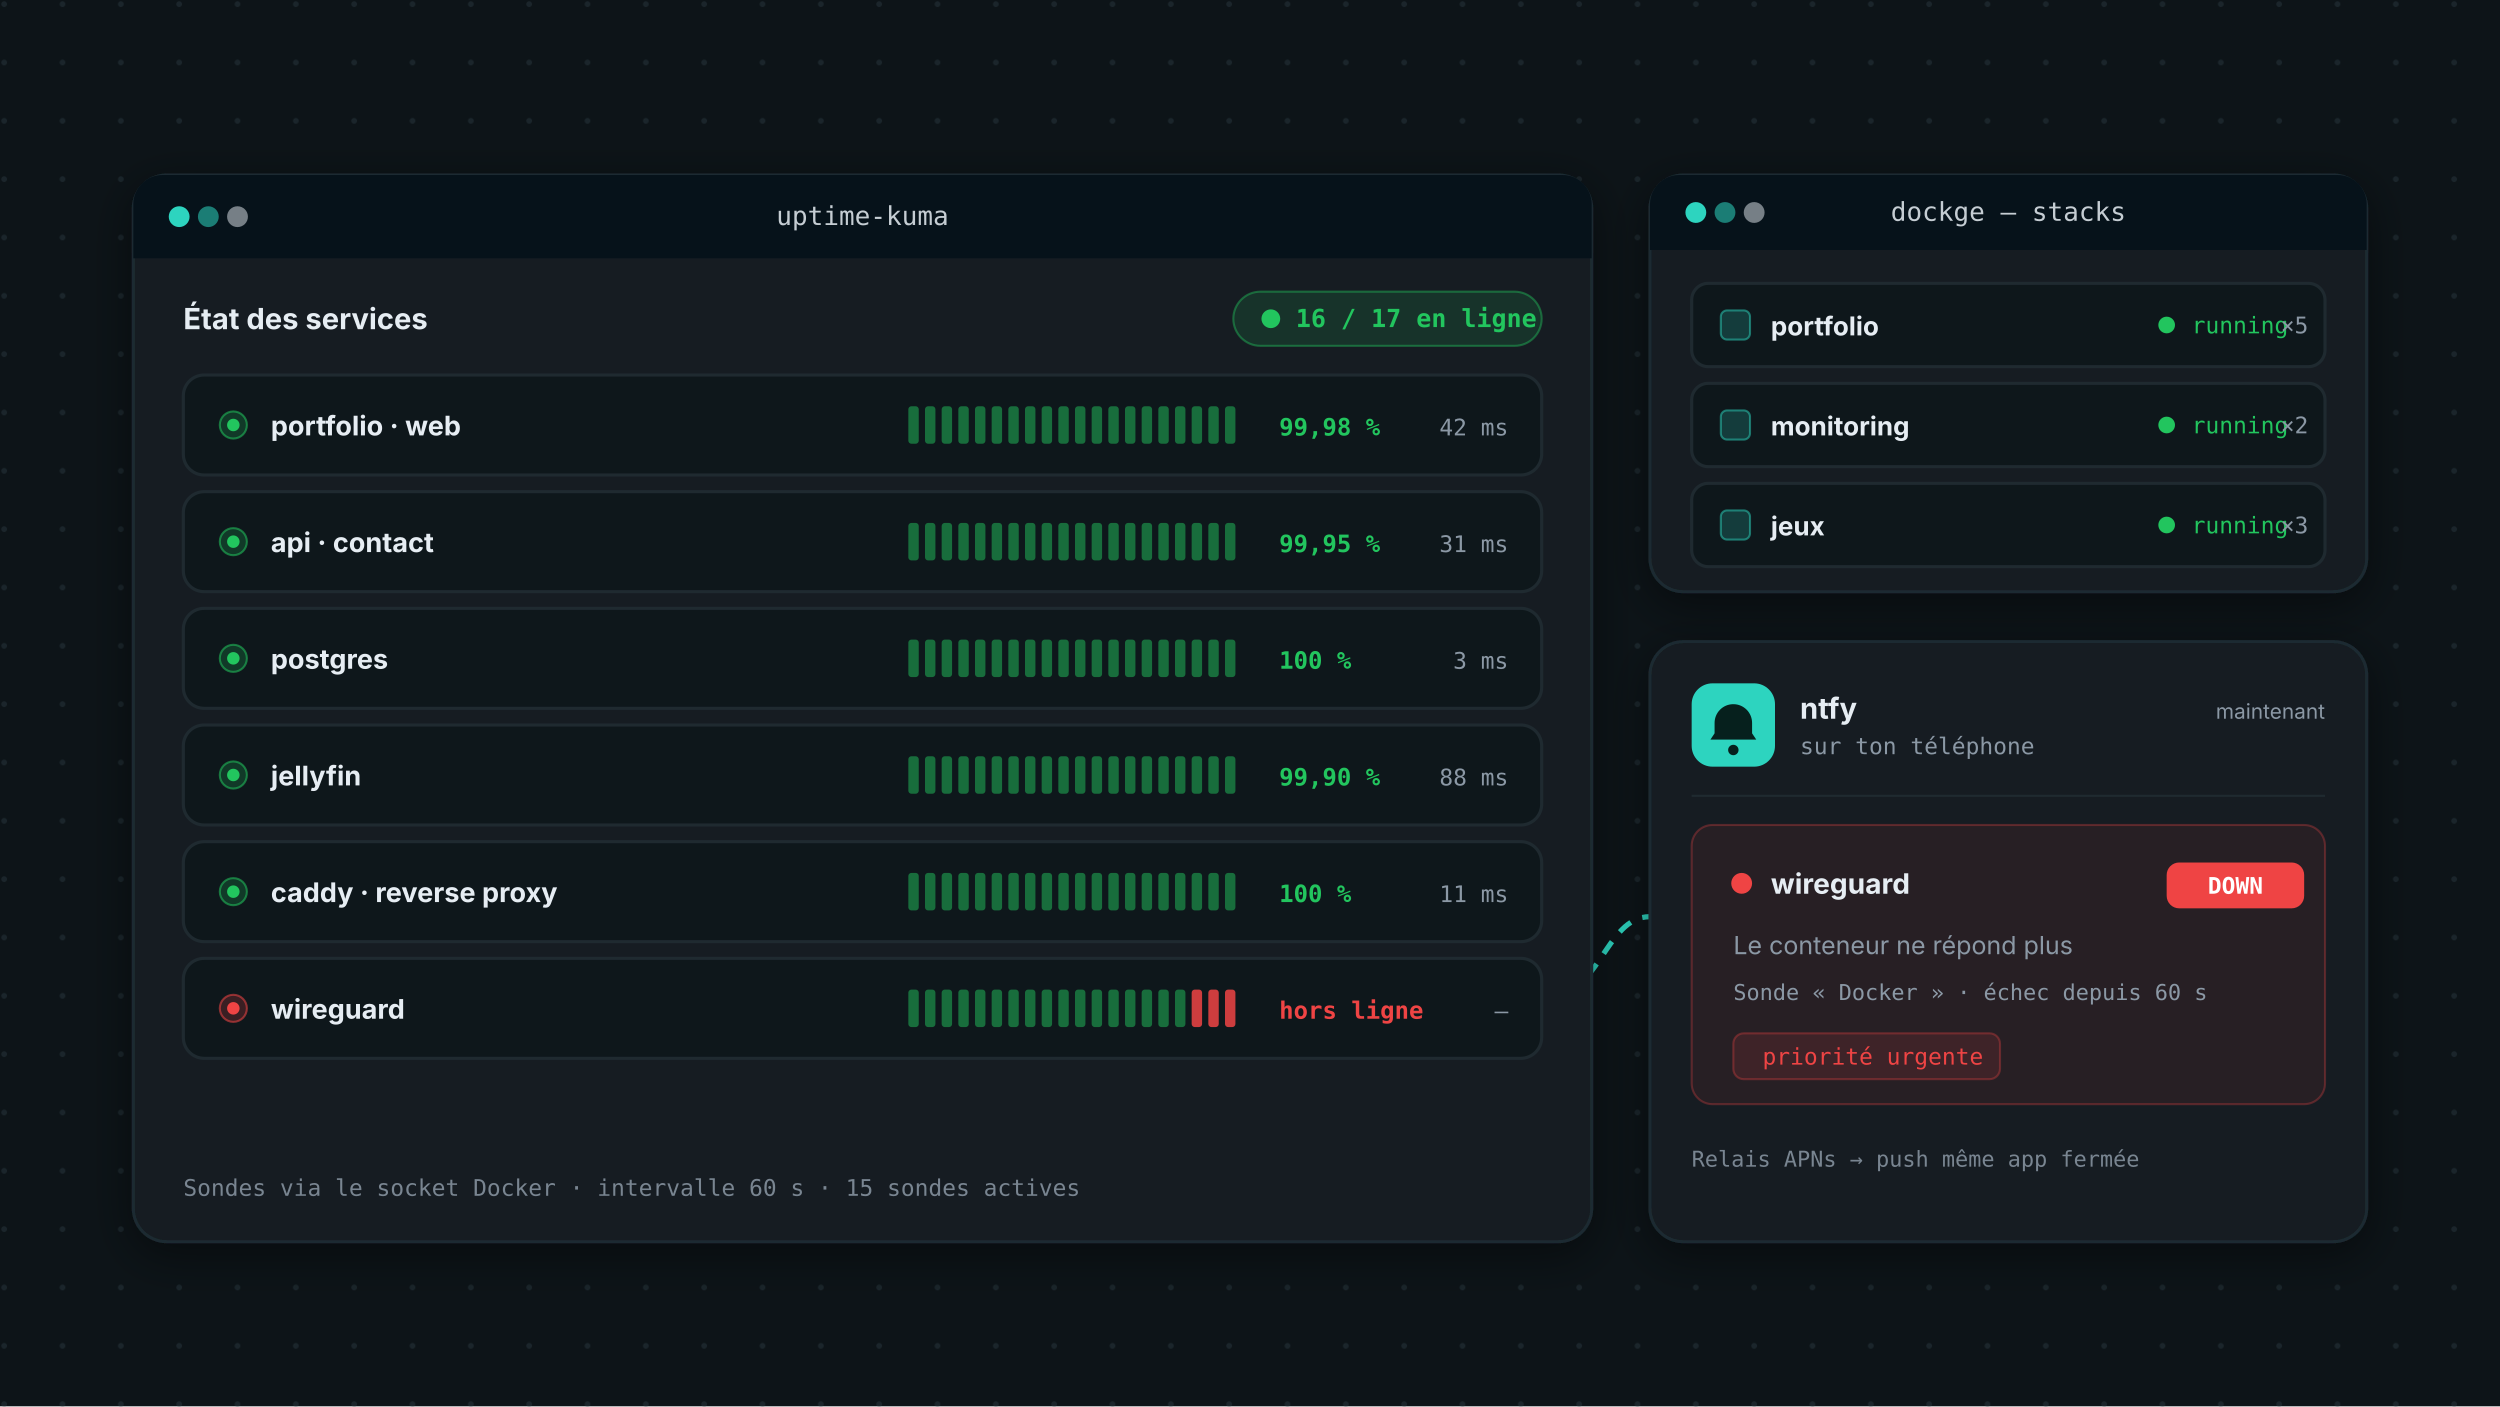
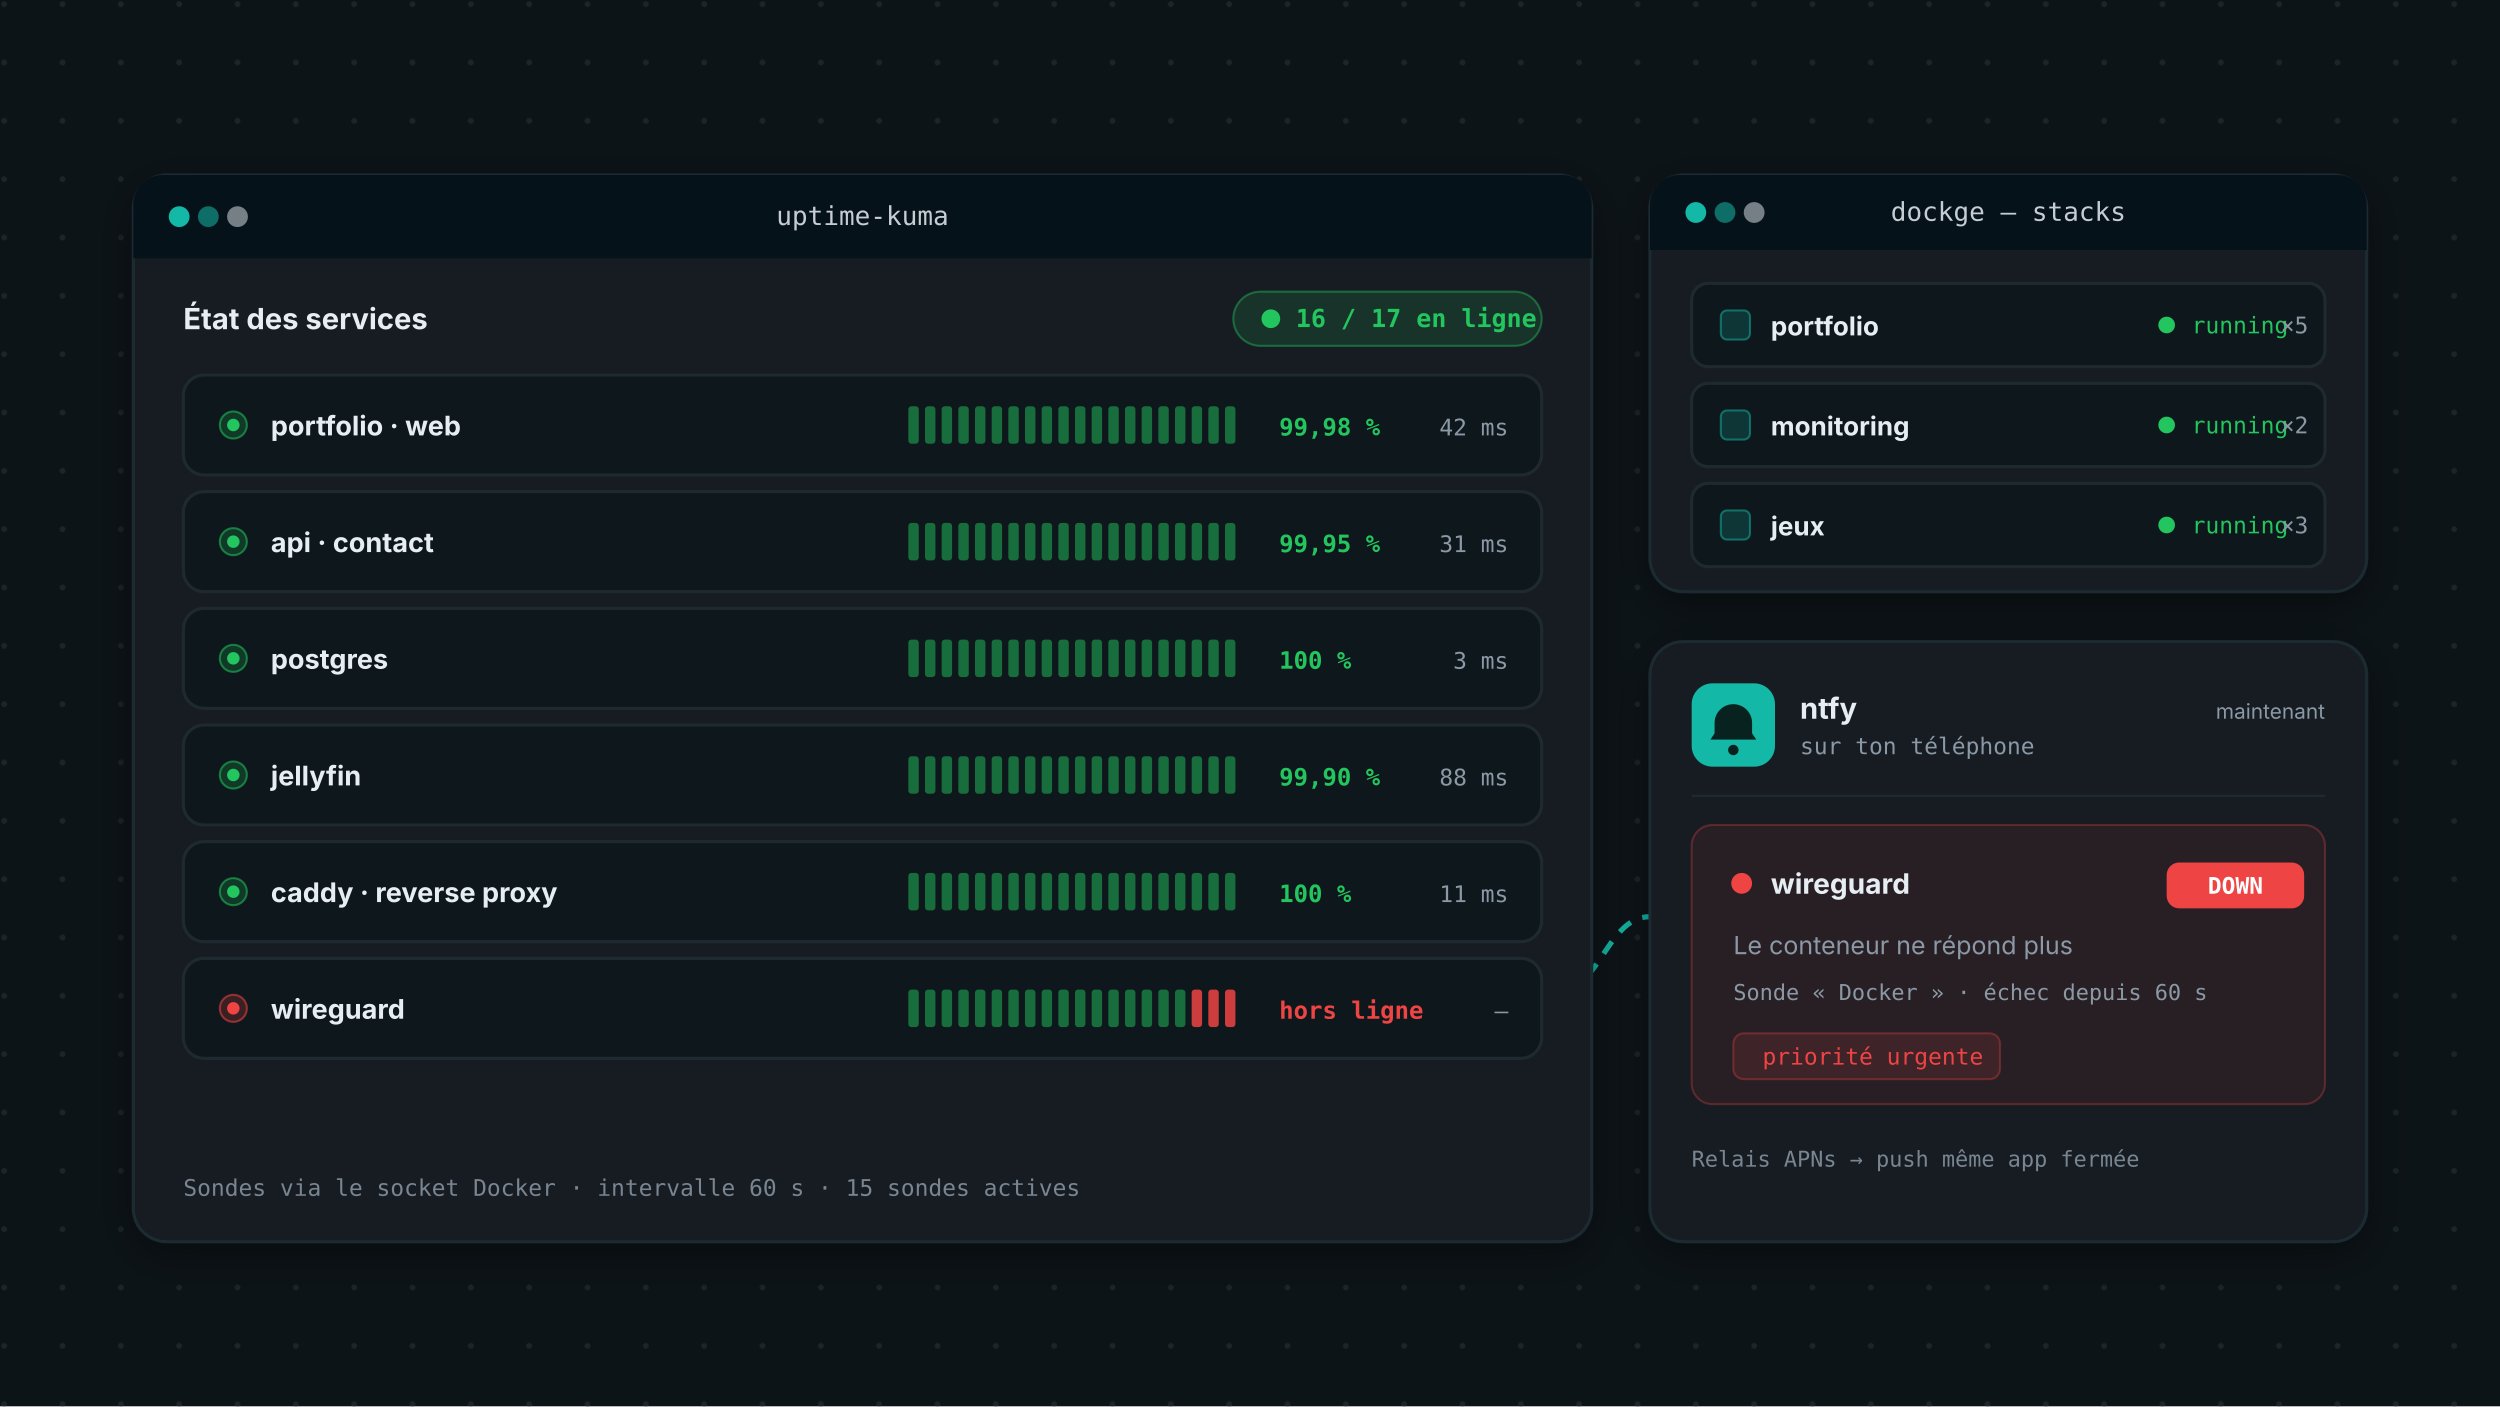
<svg xmlns="http://www.w3.org/2000/svg" width="1200" height="675" viewBox="0 0 1200 675" font-family="'Inter', system-ui, -apple-system, 'Segoe UI', Arial, sans-serif">
  <defs>
    <pattern id="monitoring-dark-fr-dots" width="28" height="28" patternUnits="userSpaceOnUse">
      <circle cx="2" cy="2" r="1.4" fill="#1f2a30" fill-opacity="0.8" />
    </pattern>
    <filter id="monitoring-dark-fr-sh" x="-20%" y="-20%" width="140%" height="160%">
      <feDropShadow dx="0" dy="6" stdDeviation="11" flood-color="#000000" flood-opacity="0.45" />
    </filter>
  </defs>
  <rect width="1200" height="675" fill="#0d1418" />
  <rect width="1200" height="675" fill="url(#monitoring-dark-fr-dots)" />
-   <path d="M740 480 C 768 480, 770 440, 792 440" stroke="#2dd4bf" stroke-width="2.5" stroke-dasharray="7 6" fill="none" />
+   <path d="M740 480 C 768 480, 770 440, 792 440" stroke="#14b8a6" stroke-width="2.5" stroke-dasharray="7 6" fill="none" />
  <g filter="url(#monitoring-dark-fr-sh)">
    <rect x="64" y="84" width="700" height="512" rx="16" fill="#121c20" stroke="#1f2a30" stroke-width="1.5" />
  </g>
  <path d="M64 98 a14 14 0 0 1 14 -14 h672 a14 14 0 0 1 14 14 v26 h-700 z" fill="#06121a" />
-   <circle cx="86" cy="104" r="5" fill="#2dd4bf" />
-   <circle cx="100" cy="104" r="5" fill="#2dd4bf" fill-opacity="0.55" />
+   <circle cx="86" cy="104" r="5" fill="#14b8a6" />
+   <circle cx="100" cy="104" r="5" fill="#14b8a6" fill-opacity="0.55" />
  <circle cx="114" cy="104" r="5" fill="#e6edf3" fill-opacity="0.5" />
  <text x="414" y="108" font-size="12.5" fill="#e6edf3" fill-opacity="0.85" font-weight="normal" font-family="'JetBrains Mono', ui-monospace, SFMono-Regular, Menlo, Consolas, monospace" text-anchor="middle">uptime-kuma</text>
  <text x="88" y="158" font-size="14" fill="#e6edf3" font-weight="bold" font-family="'Inter', system-ui, -apple-system, 'Segoe UI', Arial, sans-serif">État des services</text>
  <rect x="592" y="140" width="148" height="26" rx="13" fill="#22c55e" fill-opacity="0.14" stroke="#22c55e" stroke-opacity="0.42" />
  <circle cx="610" cy="153" r="4.5" fill="#22c55e" />
  <text x="622" y="157" font-size="12" fill="#22c55e" font-weight="bold" font-family="'JetBrains Mono', ui-monospace, SFMono-Regular, Menlo, Consolas, monospace">16 / 17 en ligne</text>
  <g>
    <rect x="88" y="180" width="652" height="48" rx="10" fill="#0e171b" stroke="#1f2a30" stroke-width="1.5" />
  </g>
  <circle cx="112" cy="204" r="6.5" fill="#22c55e" fill-opacity="0.2" stroke="#22c55e" stroke-opacity="0.55" />
  <circle cx="112" cy="204" r="3" fill="#22c55e" />
  <text x="130" y="209" font-size="13" fill="#e6edf3" font-weight="bold" font-family="'Inter', system-ui, -apple-system, 'Segoe UI', Arial, sans-serif">portfolio · web</text>
  <rect x="436" y="195" width="5" height="18" rx="1.5" fill="#22c55e" fill-opacity="0.5" />
  <rect x="444" y="195" width="5" height="18" rx="1.5" fill="#22c55e" fill-opacity="0.5" />
  <rect x="452" y="195" width="5" height="18" rx="1.5" fill="#22c55e" fill-opacity="0.5" />
  <rect x="460" y="195" width="5" height="18" rx="1.5" fill="#22c55e" fill-opacity="0.5" />
  <rect x="468" y="195" width="5" height="18" rx="1.5" fill="#22c55e" fill-opacity="0.5" />
  <rect x="476" y="195" width="5" height="18" rx="1.5" fill="#22c55e" fill-opacity="0.5" />
  <rect x="484" y="195" width="5" height="18" rx="1.5" fill="#22c55e" fill-opacity="0.5" />
  <rect x="492" y="195" width="5" height="18" rx="1.5" fill="#22c55e" fill-opacity="0.5" />
  <rect x="500" y="195" width="5" height="18" rx="1.5" fill="#22c55e" fill-opacity="0.5" />
  <rect x="508" y="195" width="5" height="18" rx="1.5" fill="#22c55e" fill-opacity="0.5" />
  <rect x="516" y="195" width="5" height="18" rx="1.5" fill="#22c55e" fill-opacity="0.5" />
  <rect x="524" y="195" width="5" height="18" rx="1.5" fill="#22c55e" fill-opacity="0.5" />
  <rect x="532" y="195" width="5" height="18" rx="1.5" fill="#22c55e" fill-opacity="0.5" />
  <rect x="540" y="195" width="5" height="18" rx="1.5" fill="#22c55e" fill-opacity="0.5" />
  <rect x="548" y="195" width="5" height="18" rx="1.5" fill="#22c55e" fill-opacity="0.5" />
  <rect x="556" y="195" width="5" height="18" rx="1.5" fill="#22c55e" fill-opacity="0.5" />
  <rect x="564" y="195" width="5" height="18" rx="1.5" fill="#22c55e" fill-opacity="0.5" />
  <rect x="572" y="195" width="5" height="18" rx="1.5" fill="#22c55e" fill-opacity="0.5" />
  <rect x="580" y="195" width="5" height="18" rx="1.5" fill="#22c55e" fill-opacity="0.5" />
  <rect x="588" y="195" width="5" height="18" rx="1.5" fill="#22c55e" fill-opacity="0.5" />
  <text x="614" y="209" font-size="11.5" fill="#22c55e" font-weight="bold" font-family="'JetBrains Mono', ui-monospace, SFMono-Regular, Menlo, Consolas, monospace">99,98 %</text>
  <text x="724" y="209" font-size="11" fill="#8b98a5" font-weight="normal" font-family="'JetBrains Mono', ui-monospace, SFMono-Regular, Menlo, Consolas, monospace" text-anchor="end">42 ms</text>
  <g>
    <rect x="88" y="236" width="652" height="48" rx="10" fill="#0e171b" stroke="#1f2a30" stroke-width="1.5" />
  </g>
  <circle cx="112" cy="260" r="6.5" fill="#22c55e" fill-opacity="0.2" stroke="#22c55e" stroke-opacity="0.55" />
  <circle cx="112" cy="260" r="3" fill="#22c55e" />
  <text x="130" y="265" font-size="13" fill="#e6edf3" font-weight="bold" font-family="'Inter', system-ui, -apple-system, 'Segoe UI', Arial, sans-serif">api · contact</text>
  <rect x="436" y="251" width="5" height="18" rx="1.5" fill="#22c55e" fill-opacity="0.5" />
  <rect x="444" y="251" width="5" height="18" rx="1.5" fill="#22c55e" fill-opacity="0.5" />
  <rect x="452" y="251" width="5" height="18" rx="1.5" fill="#22c55e" fill-opacity="0.5" />
  <rect x="460" y="251" width="5" height="18" rx="1.5" fill="#22c55e" fill-opacity="0.5" />
  <rect x="468" y="251" width="5" height="18" rx="1.5" fill="#22c55e" fill-opacity="0.5" />
  <rect x="476" y="251" width="5" height="18" rx="1.5" fill="#22c55e" fill-opacity="0.5" />
  <rect x="484" y="251" width="5" height="18" rx="1.5" fill="#22c55e" fill-opacity="0.5" />
  <rect x="492" y="251" width="5" height="18" rx="1.5" fill="#22c55e" fill-opacity="0.5" />
  <rect x="500" y="251" width="5" height="18" rx="1.5" fill="#22c55e" fill-opacity="0.5" />
  <rect x="508" y="251" width="5" height="18" rx="1.5" fill="#22c55e" fill-opacity="0.5" />
  <rect x="516" y="251" width="5" height="18" rx="1.5" fill="#22c55e" fill-opacity="0.5" />
  <rect x="524" y="251" width="5" height="18" rx="1.5" fill="#22c55e" fill-opacity="0.5" />
  <rect x="532" y="251" width="5" height="18" rx="1.5" fill="#22c55e" fill-opacity="0.5" />
  <rect x="540" y="251" width="5" height="18" rx="1.5" fill="#22c55e" fill-opacity="0.5" />
  <rect x="548" y="251" width="5" height="18" rx="1.5" fill="#22c55e" fill-opacity="0.5" />
  <rect x="556" y="251" width="5" height="18" rx="1.5" fill="#22c55e" fill-opacity="0.5" />
  <rect x="564" y="251" width="5" height="18" rx="1.5" fill="#22c55e" fill-opacity="0.5" />
  <rect x="572" y="251" width="5" height="18" rx="1.5" fill="#22c55e" fill-opacity="0.5" />
  <rect x="580" y="251" width="5" height="18" rx="1.5" fill="#22c55e" fill-opacity="0.5" />
  <rect x="588" y="251" width="5" height="18" rx="1.5" fill="#22c55e" fill-opacity="0.5" />
  <text x="614" y="265" font-size="11.5" fill="#22c55e" font-weight="bold" font-family="'JetBrains Mono', ui-monospace, SFMono-Regular, Menlo, Consolas, monospace">99,95 %</text>
  <text x="724" y="265" font-size="11" fill="#8b98a5" font-weight="normal" font-family="'JetBrains Mono', ui-monospace, SFMono-Regular, Menlo, Consolas, monospace" text-anchor="end">31 ms</text>
  <g>
    <rect x="88" y="292" width="652" height="48" rx="10" fill="#0e171b" stroke="#1f2a30" stroke-width="1.5" />
  </g>
  <circle cx="112" cy="316" r="6.5" fill="#22c55e" fill-opacity="0.2" stroke="#22c55e" stroke-opacity="0.55" />
  <circle cx="112" cy="316" r="3" fill="#22c55e" />
  <text x="130" y="321" font-size="13" fill="#e6edf3" font-weight="bold" font-family="'Inter', system-ui, -apple-system, 'Segoe UI', Arial, sans-serif">postgres</text>
  <rect x="436" y="307" width="5" height="18" rx="1.5" fill="#22c55e" fill-opacity="0.5" />
  <rect x="444" y="307" width="5" height="18" rx="1.5" fill="#22c55e" fill-opacity="0.5" />
  <rect x="452" y="307" width="5" height="18" rx="1.5" fill="#22c55e" fill-opacity="0.5" />
  <rect x="460" y="307" width="5" height="18" rx="1.5" fill="#22c55e" fill-opacity="0.5" />
  <rect x="468" y="307" width="5" height="18" rx="1.5" fill="#22c55e" fill-opacity="0.5" />
  <rect x="476" y="307" width="5" height="18" rx="1.5" fill="#22c55e" fill-opacity="0.5" />
  <rect x="484" y="307" width="5" height="18" rx="1.5" fill="#22c55e" fill-opacity="0.5" />
  <rect x="492" y="307" width="5" height="18" rx="1.5" fill="#22c55e" fill-opacity="0.5" />
  <rect x="500" y="307" width="5" height="18" rx="1.5" fill="#22c55e" fill-opacity="0.5" />
  <rect x="508" y="307" width="5" height="18" rx="1.5" fill="#22c55e" fill-opacity="0.5" />
  <rect x="516" y="307" width="5" height="18" rx="1.5" fill="#22c55e" fill-opacity="0.5" />
  <rect x="524" y="307" width="5" height="18" rx="1.5" fill="#22c55e" fill-opacity="0.5" />
  <rect x="532" y="307" width="5" height="18" rx="1.5" fill="#22c55e" fill-opacity="0.5" />
  <rect x="540" y="307" width="5" height="18" rx="1.5" fill="#22c55e" fill-opacity="0.5" />
  <rect x="548" y="307" width="5" height="18" rx="1.5" fill="#22c55e" fill-opacity="0.5" />
  <rect x="556" y="307" width="5" height="18" rx="1.5" fill="#22c55e" fill-opacity="0.5" />
  <rect x="564" y="307" width="5" height="18" rx="1.5" fill="#22c55e" fill-opacity="0.5" />
  <rect x="572" y="307" width="5" height="18" rx="1.5" fill="#22c55e" fill-opacity="0.5" />
  <rect x="580" y="307" width="5" height="18" rx="1.5" fill="#22c55e" fill-opacity="0.5" />
  <rect x="588" y="307" width="5" height="18" rx="1.5" fill="#22c55e" fill-opacity="0.5" />
  <text x="614" y="321" font-size="11.5" fill="#22c55e" font-weight="bold" font-family="'JetBrains Mono', ui-monospace, SFMono-Regular, Menlo, Consolas, monospace">100 %</text>
  <text x="724" y="321" font-size="11" fill="#8b98a5" font-weight="normal" font-family="'JetBrains Mono', ui-monospace, SFMono-Regular, Menlo, Consolas, monospace" text-anchor="end">3 ms</text>
  <g>
    <rect x="88" y="348" width="652" height="48" rx="10" fill="#0e171b" stroke="#1f2a30" stroke-width="1.5" />
  </g>
  <circle cx="112" cy="372" r="6.5" fill="#22c55e" fill-opacity="0.2" stroke="#22c55e" stroke-opacity="0.55" />
  <circle cx="112" cy="372" r="3" fill="#22c55e" />
  <text x="130" y="377" font-size="13" fill="#e6edf3" font-weight="bold" font-family="'Inter', system-ui, -apple-system, 'Segoe UI', Arial, sans-serif">jellyfin</text>
  <rect x="436" y="363" width="5" height="18" rx="1.5" fill="#22c55e" fill-opacity="0.5" />
  <rect x="444" y="363" width="5" height="18" rx="1.5" fill="#22c55e" fill-opacity="0.5" />
  <rect x="452" y="363" width="5" height="18" rx="1.5" fill="#22c55e" fill-opacity="0.5" />
  <rect x="460" y="363" width="5" height="18" rx="1.5" fill="#22c55e" fill-opacity="0.5" />
  <rect x="468" y="363" width="5" height="18" rx="1.5" fill="#22c55e" fill-opacity="0.5" />
  <rect x="476" y="363" width="5" height="18" rx="1.5" fill="#22c55e" fill-opacity="0.5" />
  <rect x="484" y="363" width="5" height="18" rx="1.5" fill="#22c55e" fill-opacity="0.5" />
  <rect x="492" y="363" width="5" height="18" rx="1.5" fill="#22c55e" fill-opacity="0.5" />
  <rect x="500" y="363" width="5" height="18" rx="1.5" fill="#22c55e" fill-opacity="0.5" />
  <rect x="508" y="363" width="5" height="18" rx="1.5" fill="#22c55e" fill-opacity="0.5" />
  <rect x="516" y="363" width="5" height="18" rx="1.5" fill="#22c55e" fill-opacity="0.5" />
  <rect x="524" y="363" width="5" height="18" rx="1.5" fill="#22c55e" fill-opacity="0.5" />
  <rect x="532" y="363" width="5" height="18" rx="1.5" fill="#22c55e" fill-opacity="0.5" />
  <rect x="540" y="363" width="5" height="18" rx="1.5" fill="#22c55e" fill-opacity="0.5" />
  <rect x="548" y="363" width="5" height="18" rx="1.5" fill="#22c55e" fill-opacity="0.5" />
  <rect x="556" y="363" width="5" height="18" rx="1.5" fill="#22c55e" fill-opacity="0.5" />
  <rect x="564" y="363" width="5" height="18" rx="1.5" fill="#22c55e" fill-opacity="0.5" />
  <rect x="572" y="363" width="5" height="18" rx="1.5" fill="#22c55e" fill-opacity="0.5" />
  <rect x="580" y="363" width="5" height="18" rx="1.5" fill="#22c55e" fill-opacity="0.5" />
  <rect x="588" y="363" width="5" height="18" rx="1.5" fill="#22c55e" fill-opacity="0.5" />
  <text x="614" y="377" font-size="11.5" fill="#22c55e" font-weight="bold" font-family="'JetBrains Mono', ui-monospace, SFMono-Regular, Menlo, Consolas, monospace">99,90 %</text>
  <text x="724" y="377" font-size="11" fill="#8b98a5" font-weight="normal" font-family="'JetBrains Mono', ui-monospace, SFMono-Regular, Menlo, Consolas, monospace" text-anchor="end">88 ms</text>
  <g>
    <rect x="88" y="404" width="652" height="48" rx="10" fill="#0e171b" stroke="#1f2a30" stroke-width="1.5" />
  </g>
  <circle cx="112" cy="428" r="6.5" fill="#22c55e" fill-opacity="0.2" stroke="#22c55e" stroke-opacity="0.55" />
  <circle cx="112" cy="428" r="3" fill="#22c55e" />
  <text x="130" y="433" font-size="13" fill="#e6edf3" font-weight="bold" font-family="'Inter', system-ui, -apple-system, 'Segoe UI', Arial, sans-serif">caddy · reverse proxy</text>
  <rect x="436" y="419" width="5" height="18" rx="1.5" fill="#22c55e" fill-opacity="0.5" />
  <rect x="444" y="419" width="5" height="18" rx="1.5" fill="#22c55e" fill-opacity="0.5" />
  <rect x="452" y="419" width="5" height="18" rx="1.5" fill="#22c55e" fill-opacity="0.5" />
  <rect x="460" y="419" width="5" height="18" rx="1.5" fill="#22c55e" fill-opacity="0.5" />
  <rect x="468" y="419" width="5" height="18" rx="1.5" fill="#22c55e" fill-opacity="0.5" />
  <rect x="476" y="419" width="5" height="18" rx="1.5" fill="#22c55e" fill-opacity="0.5" />
  <rect x="484" y="419" width="5" height="18" rx="1.5" fill="#22c55e" fill-opacity="0.5" />
  <rect x="492" y="419" width="5" height="18" rx="1.5" fill="#22c55e" fill-opacity="0.5" />
  <rect x="500" y="419" width="5" height="18" rx="1.5" fill="#22c55e" fill-opacity="0.5" />
  <rect x="508" y="419" width="5" height="18" rx="1.5" fill="#22c55e" fill-opacity="0.5" />
  <rect x="516" y="419" width="5" height="18" rx="1.5" fill="#22c55e" fill-opacity="0.5" />
  <rect x="524" y="419" width="5" height="18" rx="1.5" fill="#22c55e" fill-opacity="0.5" />
  <rect x="532" y="419" width="5" height="18" rx="1.5" fill="#22c55e" fill-opacity="0.5" />
  <rect x="540" y="419" width="5" height="18" rx="1.5" fill="#22c55e" fill-opacity="0.5" />
  <rect x="548" y="419" width="5" height="18" rx="1.5" fill="#22c55e" fill-opacity="0.5" />
  <rect x="556" y="419" width="5" height="18" rx="1.5" fill="#22c55e" fill-opacity="0.5" />
  <rect x="564" y="419" width="5" height="18" rx="1.5" fill="#22c55e" fill-opacity="0.5" />
  <rect x="572" y="419" width="5" height="18" rx="1.5" fill="#22c55e" fill-opacity="0.5" />
  <rect x="580" y="419" width="5" height="18" rx="1.5" fill="#22c55e" fill-opacity="0.5" />
  <rect x="588" y="419" width="5" height="18" rx="1.5" fill="#22c55e" fill-opacity="0.5" />
  <text x="614" y="433" font-size="11.5" fill="#22c55e" font-weight="bold" font-family="'JetBrains Mono', ui-monospace, SFMono-Regular, Menlo, Consolas, monospace">100 %</text>
  <text x="724" y="433" font-size="11" fill="#8b98a5" font-weight="normal" font-family="'JetBrains Mono', ui-monospace, SFMono-Regular, Menlo, Consolas, monospace" text-anchor="end">11 ms</text>
  <g>
    <rect x="88" y="460" width="652" height="48" rx="10" fill="#0e171b" stroke="#1f2a30" stroke-width="1.5" />
  </g>
  <circle cx="112" cy="484" r="6.5" fill="#ef4444" fill-opacity="0.2" stroke="#ef4444" stroke-opacity="0.55" />
  <circle cx="112" cy="484" r="3" fill="#ef4444" />
  <text x="130" y="489" font-size="13" fill="#e6edf3" font-weight="bold" font-family="'Inter', system-ui, -apple-system, 'Segoe UI', Arial, sans-serif">wireguard</text>
  <rect x="436" y="475" width="5" height="18" rx="1.5" fill="#22c55e" fill-opacity="0.5" />
  <rect x="444" y="475" width="5" height="18" rx="1.5" fill="#22c55e" fill-opacity="0.5" />
  <rect x="452" y="475" width="5" height="18" rx="1.5" fill="#22c55e" fill-opacity="0.5" />
  <rect x="460" y="475" width="5" height="18" rx="1.5" fill="#22c55e" fill-opacity="0.5" />
  <rect x="468" y="475" width="5" height="18" rx="1.5" fill="#22c55e" fill-opacity="0.5" />
  <rect x="476" y="475" width="5" height="18" rx="1.5" fill="#22c55e" fill-opacity="0.5" />
  <rect x="484" y="475" width="5" height="18" rx="1.5" fill="#22c55e" fill-opacity="0.5" />
  <rect x="492" y="475" width="5" height="18" rx="1.5" fill="#22c55e" fill-opacity="0.5" />
  <rect x="500" y="475" width="5" height="18" rx="1.5" fill="#22c55e" fill-opacity="0.5" />
  <rect x="508" y="475" width="5" height="18" rx="1.5" fill="#22c55e" fill-opacity="0.5" />
  <rect x="516" y="475" width="5" height="18" rx="1.5" fill="#22c55e" fill-opacity="0.5" />
  <rect x="524" y="475" width="5" height="18" rx="1.5" fill="#22c55e" fill-opacity="0.5" />
  <rect x="532" y="475" width="5" height="18" rx="1.5" fill="#22c55e" fill-opacity="0.5" />
  <rect x="540" y="475" width="5" height="18" rx="1.5" fill="#22c55e" fill-opacity="0.5" />
  <rect x="548" y="475" width="5" height="18" rx="1.5" fill="#22c55e" fill-opacity="0.5" />
  <rect x="556" y="475" width="5" height="18" rx="1.5" fill="#22c55e" fill-opacity="0.5" />
  <rect x="564" y="475" width="5" height="18" rx="1.5" fill="#22c55e" fill-opacity="0.5" />
  <rect x="572" y="475" width="5" height="18" rx="1.5" fill="#ef4444" fill-opacity="0.85" />
  <rect x="580" y="475" width="5" height="18" rx="1.5" fill="#ef4444" fill-opacity="0.85" />
  <rect x="588" y="475" width="5" height="18" rx="1.5" fill="#ef4444" fill-opacity="0.85" />
  <text x="614" y="489" font-size="11.5" fill="#ef4444" font-weight="bold" font-family="'JetBrains Mono', ui-monospace, SFMono-Regular, Menlo, Consolas, monospace">hors ligne</text>
  <text x="724" y="489" font-size="11" fill="#8b98a5" font-weight="normal" font-family="'JetBrains Mono', ui-monospace, SFMono-Regular, Menlo, Consolas, monospace" text-anchor="end">—</text>
  <text x="88" y="574" font-size="11" fill="#8b98a5" fill-opacity="0.85" font-weight="normal" font-family="'JetBrains Mono', ui-monospace, SFMono-Regular, Menlo, Consolas, monospace">Sondes via le socket Docker · intervalle 60 s · 15 sondes actives</text>
  <g filter="url(#monitoring-dark-fr-sh)">
    <rect x="792" y="84" width="344" height="200" rx="16" fill="#121c20" stroke="#1f2a30" stroke-width="1.5" />
  </g>
  <path d="M792 98 a14 14 0 0 1 14 -14 h316 a14 14 0 0 1 14 14 v22 h-344 z" fill="#06121a" />
-   <circle cx="814" cy="102" r="5" fill="#2dd4bf" />
-   <circle cx="828" cy="102" r="5" fill="#2dd4bf" fill-opacity="0.55" />
+   <circle cx="814" cy="102" r="5" fill="#14b8a6" />
+   <circle cx="828" cy="102" r="5" fill="#14b8a6" fill-opacity="0.55" />
  <circle cx="842" cy="102" r="5" fill="#e6edf3" fill-opacity="0.5" />
  <text x="964" y="106" font-size="12.5" fill="#e6edf3" fill-opacity="0.85" font-weight="normal" font-family="'JetBrains Mono', ui-monospace, SFMono-Regular, Menlo, Consolas, monospace" text-anchor="middle">dockge — stacks</text>
  <g>
    <rect x="812" y="136" width="304" height="40" rx="8" fill="#0e171b" stroke="#1f2a30" stroke-width="1.5" />
  </g>
-   <rect x="826" y="149" width="14" height="14" rx="3" fill="#2dd4bf" fill-opacity="0.2" stroke="#2dd4bf" stroke-opacity="0.5" />
+   <rect x="826" y="149" width="14" height="14" rx="3" fill="#14b8a6" fill-opacity="0.2" stroke="#14b8a6" stroke-opacity="0.5" />
  <text x="850" y="161" font-size="12.5" fill="#e6edf3" font-weight="bold" font-family="'Inter', system-ui, -apple-system, 'Segoe UI', Arial, sans-serif">portfolio</text>
  <circle cx="1040" cy="156" r="4" fill="#22c55e" />
  <text x="1052" y="160" font-size="11" fill="#22c55e" font-weight="normal" font-family="'JetBrains Mono', ui-monospace, SFMono-Regular, Menlo, Consolas, monospace">running</text>
  <text x="1108" y="160" font-size="11" fill="#8b98a5" font-weight="normal" font-family="'JetBrains Mono', ui-monospace, SFMono-Regular, Menlo, Consolas, monospace" text-anchor="end">×5</text>
  <g>
    <rect x="812" y="184" width="304" height="40" rx="8" fill="#0e171b" stroke="#1f2a30" stroke-width="1.5" />
  </g>
-   <rect x="826" y="197" width="14" height="14" rx="3" fill="#2dd4bf" fill-opacity="0.2" stroke="#2dd4bf" stroke-opacity="0.5" />
+   <rect x="826" y="197" width="14" height="14" rx="3" fill="#14b8a6" fill-opacity="0.2" stroke="#14b8a6" stroke-opacity="0.5" />
  <text x="850" y="209" font-size="12.5" fill="#e6edf3" font-weight="bold" font-family="'Inter', system-ui, -apple-system, 'Segoe UI', Arial, sans-serif">monitoring</text>
  <circle cx="1040" cy="204" r="4" fill="#22c55e" />
  <text x="1052" y="208" font-size="11" fill="#22c55e" font-weight="normal" font-family="'JetBrains Mono', ui-monospace, SFMono-Regular, Menlo, Consolas, monospace">running</text>
  <text x="1108" y="208" font-size="11" fill="#8b98a5" font-weight="normal" font-family="'JetBrains Mono', ui-monospace, SFMono-Regular, Menlo, Consolas, monospace" text-anchor="end">×2</text>
  <g>
    <rect x="812" y="232" width="304" height="40" rx="8" fill="#0e171b" stroke="#1f2a30" stroke-width="1.5" />
  </g>
-   <rect x="826" y="245" width="14" height="14" rx="3" fill="#2dd4bf" fill-opacity="0.2" stroke="#2dd4bf" stroke-opacity="0.5" />
+   <rect x="826" y="245" width="14" height="14" rx="3" fill="#14b8a6" fill-opacity="0.2" stroke="#14b8a6" stroke-opacity="0.5" />
  <text x="850" y="257" font-size="12.5" fill="#e6edf3" font-weight="bold" font-family="'Inter', system-ui, -apple-system, 'Segoe UI', Arial, sans-serif">jeux</text>
  <circle cx="1040" cy="252" r="4" fill="#22c55e" />
  <text x="1052" y="256" font-size="11" fill="#22c55e" font-weight="normal" font-family="'JetBrains Mono', ui-monospace, SFMono-Regular, Menlo, Consolas, monospace">running</text>
  <text x="1108" y="256" font-size="11" fill="#8b98a5" font-weight="normal" font-family="'JetBrains Mono', ui-monospace, SFMono-Regular, Menlo, Consolas, monospace" text-anchor="end">×3</text>
  <g filter="url(#monitoring-dark-fr-sh)">
    <rect x="792" y="308" width="344" height="288" rx="16" fill="#121c20" stroke="#1f2a30" stroke-width="1.5" />
  </g>
-   <rect x="812" y="328" width="40" height="40" rx="10" fill="#2dd4bf" />
-   <path d="M832 338 a9 9 0 0 1 9 9 v5 l2 3 h-22 l2 -3 v-5 a9 9 0 0 1 9 -9 z" fill="#06201d" />
-   <circle cx="832" cy="360" r="2.5" fill="#06201d" />
+   <rect x="812" y="328" width="40" height="40" rx="10" fill="#14b8a6" />
+   <path d="M832 338 a9 9 0 0 1 9 9 v5 l2 3 h-22 l2 -3 v-5 a9 9 0 0 1 9 -9 z" fill="#07221f" />
+   <circle cx="832" cy="360" r="2.5" fill="#07221f" />
  <text x="864" y="345" font-size="14" fill="#e6edf3" font-weight="bold" font-family="'Inter', system-ui, -apple-system, 'Segoe UI', Arial, sans-serif">ntfy</text>
  <text x="864" y="362" font-size="11" fill="#8b98a5" font-weight="normal" font-family="'JetBrains Mono', ui-monospace, SFMono-Regular, Menlo, Consolas, monospace">sur ton téléphone</text>
  <text x="1116" y="345" font-size="10" fill="#8b98a5" font-weight="normal" font-family="'Inter', system-ui, -apple-system, 'Segoe UI', Arial, sans-serif" text-anchor="end">maintenant</text>
  <line x1="812" y1="382" x2="1116" y2="382" stroke="#1f2a30" />
  <rect x="812" y="396" width="304" height="134" rx="10" fill="#ef4444" fill-opacity="0.08" stroke="#ef4444" stroke-opacity="0.3" />
  <circle cx="836" cy="424" r="5" fill="#ef4444" />
  <text x="850" y="429" font-size="13.5" fill="#e6edf3" font-weight="bold" font-family="'Inter', system-ui, -apple-system, 'Segoe UI', Arial, sans-serif">wireguard</text>
  <rect x="1040" y="414" width="66" height="22" rx="6" fill="#ef4444" />
  <text x="1073" y="429" font-size="11" fill="#ffffff" font-weight="bold" font-family="'JetBrains Mono', ui-monospace, SFMono-Regular, Menlo, Consolas, monospace" text-anchor="middle">DOWN</text>
  <text x="832" y="458" font-size="12" fill="#8b98a5" font-weight="normal" font-family="'Inter', system-ui, -apple-system, 'Segoe UI', Arial, sans-serif">Le conteneur ne répond plus</text>
  <text x="832" y="480" font-size="10.5" fill="#8b98a5" font-weight="normal" font-family="'JetBrains Mono', ui-monospace, SFMono-Regular, Menlo, Consolas, monospace">Sonde « Docker » · échec depuis 60 s</text>
  <rect x="832" y="496" width="128" height="22" rx="5" fill="#ef4444" fill-opacity="0.12" stroke="#ef4444" stroke-opacity="0.32" />
  <text x="846" y="511" font-size="11" fill="#ef4444" font-weight="normal" font-family="'JetBrains Mono', ui-monospace, SFMono-Regular, Menlo, Consolas, monospace">priorité urgente</text>
  <text x="812" y="560" font-size="10.5" fill="#8b98a5" fill-opacity="0.85" font-weight="normal" font-family="'JetBrains Mono', ui-monospace, SFMono-Regular, Menlo, Consolas, monospace">Relais APNs → push même app fermée</text>
</svg>
